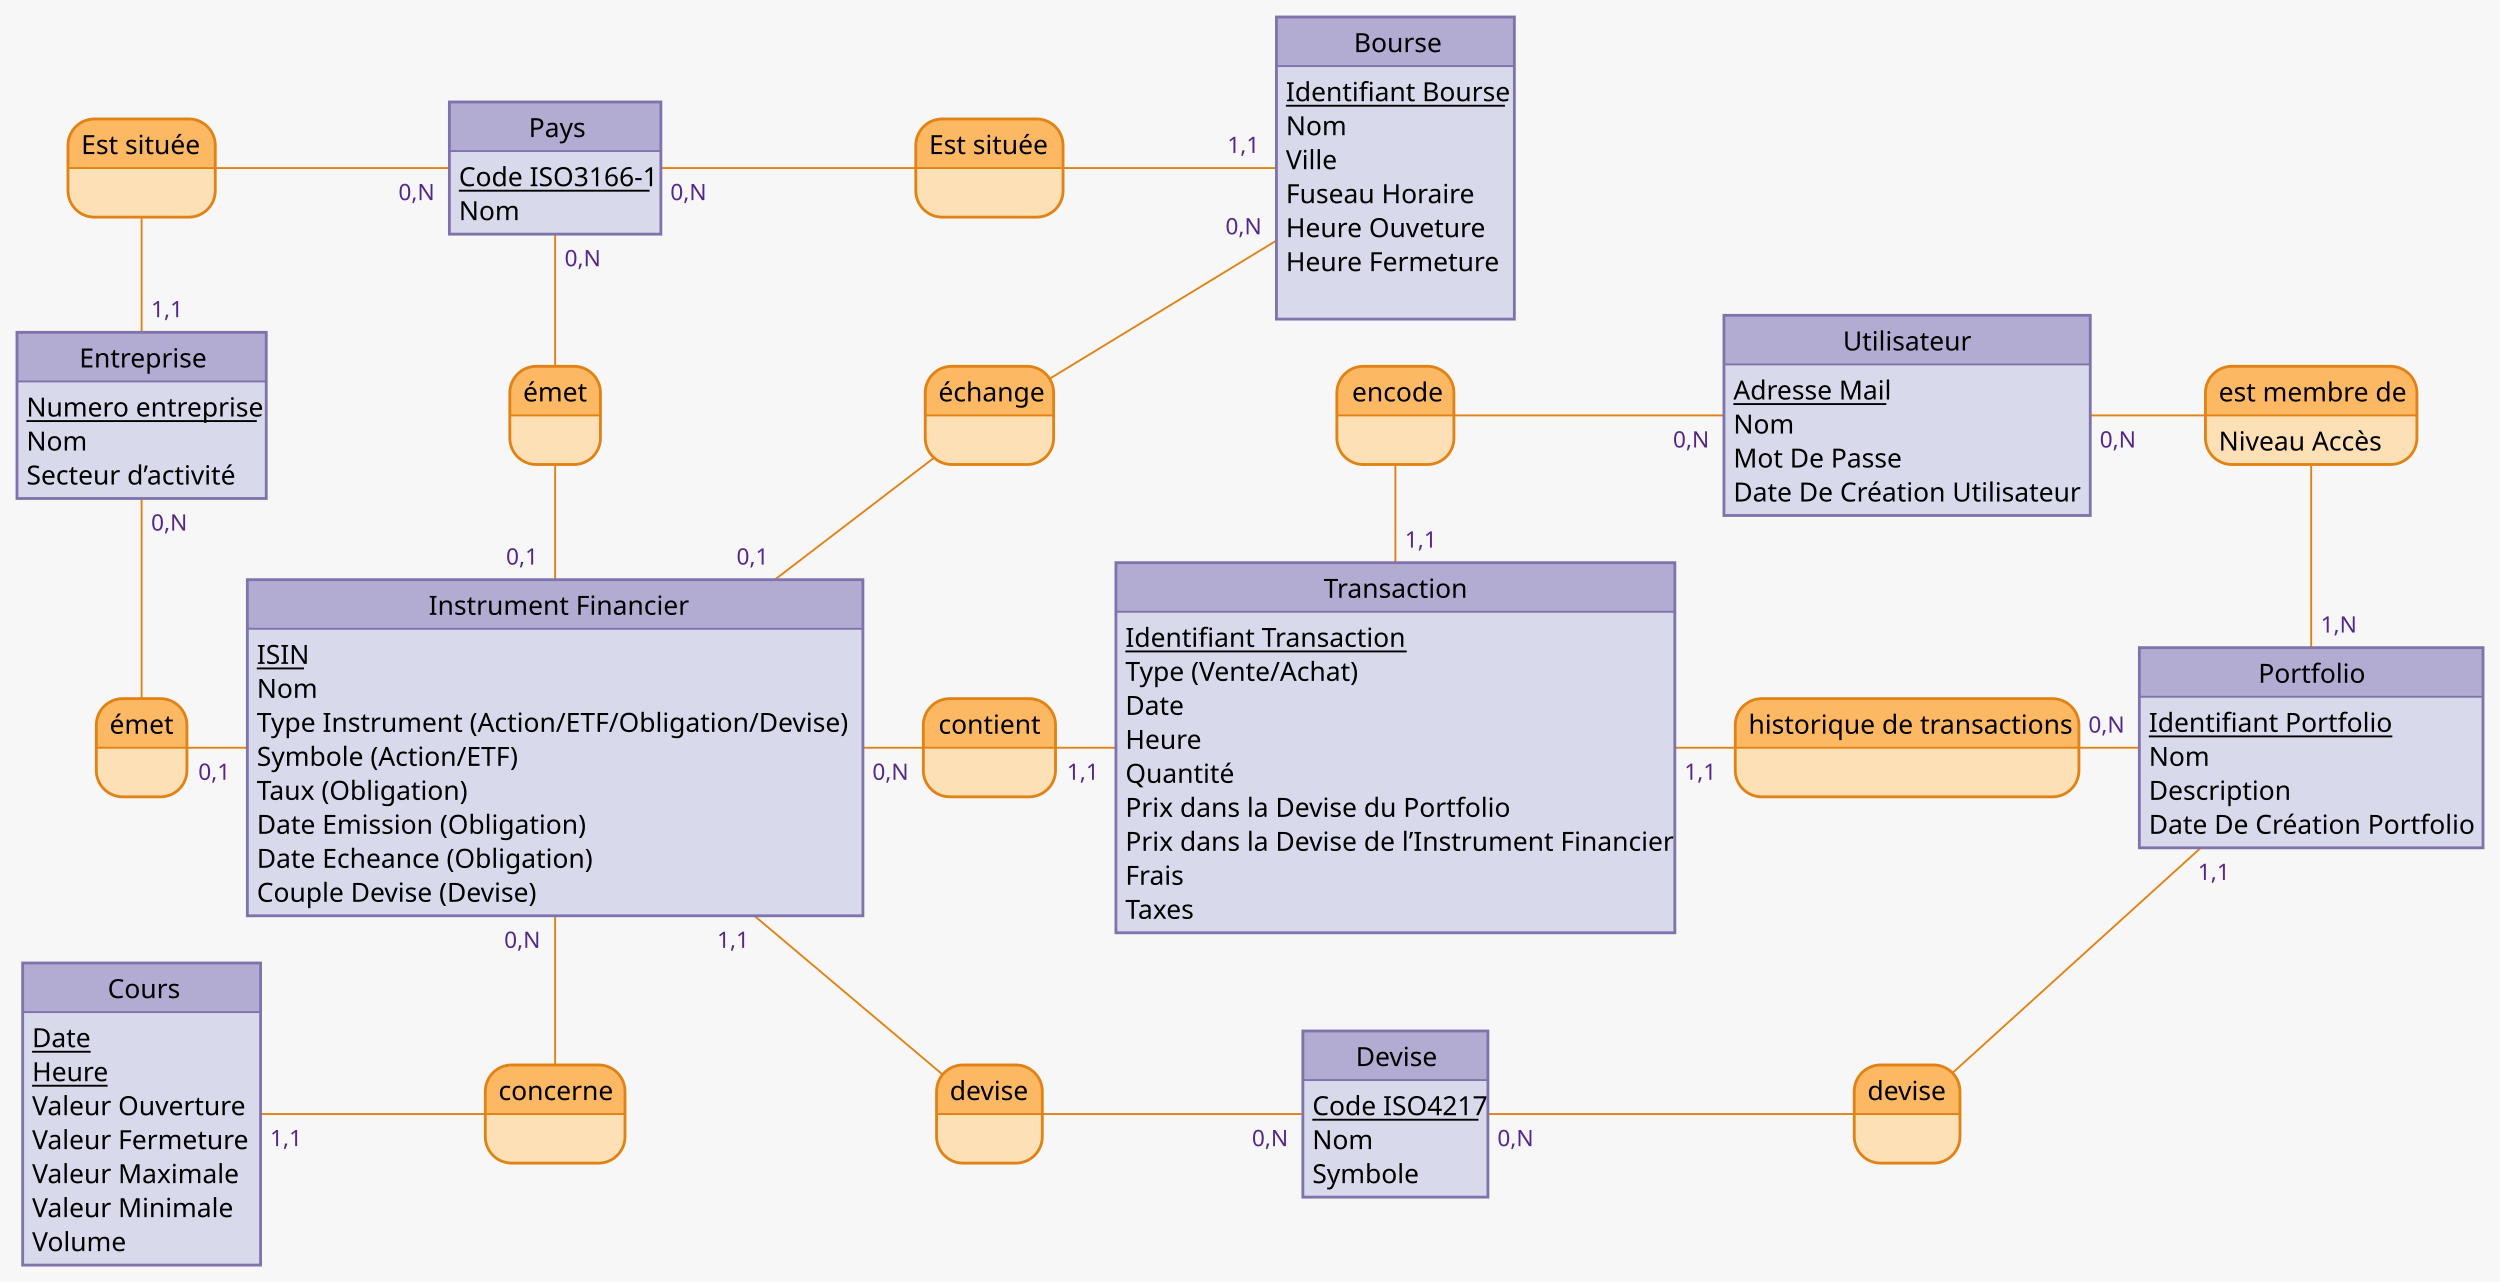
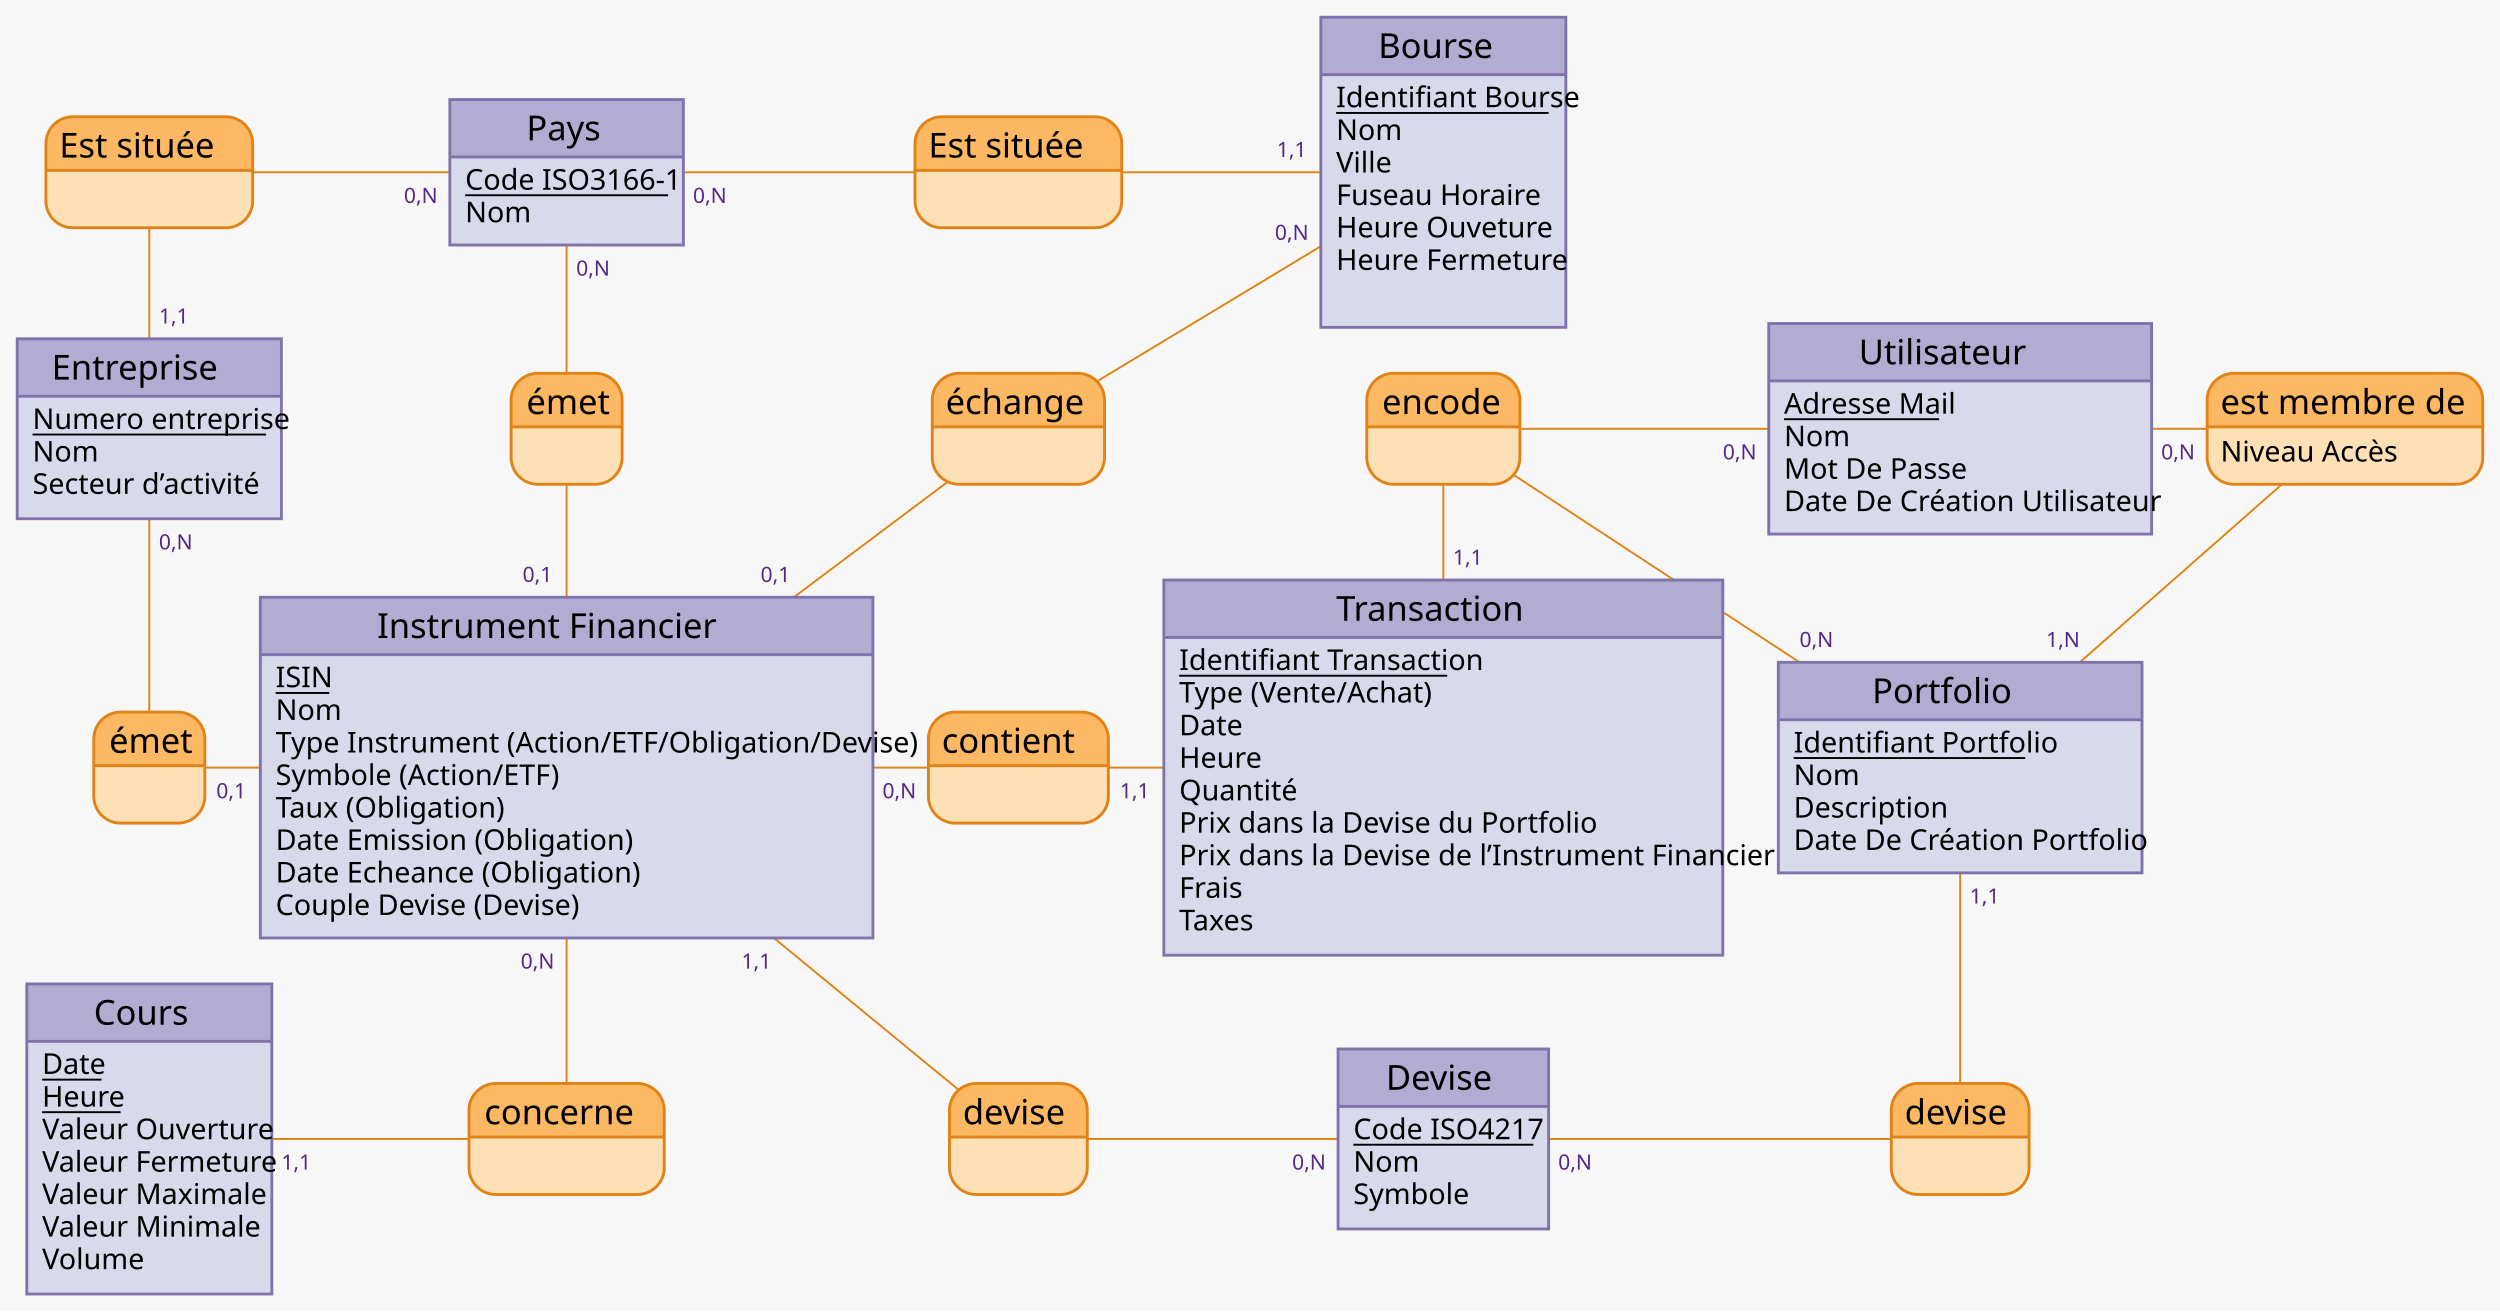
- <svg xmlns="http://www.w3.org/2000/svg" width="1324" height="679" viewBox="0 0 1324 679">
-   <rect x="0" y="0" width="1324" height="679" fill="#f7f7f7" stroke="none" stroke-width="0" />
-   <g>
-     <line x1="75" y1="220" x2="75" y2="89" stroke="#e08214" stroke-width="1" />
-     <line x1="294" y1="89" x2="75" y2="89" stroke="#e08214" stroke-width="1" />
-     <g>
-       <path d="M100 63 a14 14 90 0 1 14 14 V89 h-78 V77 a14 14 90 0 1 14 -14" fill="#fdb863" stroke="#fdb863" stroke-width="0" />
-       <path d="M114 89 v12 a14 14 90 0 1 -14 14 H50 a14 14 90 0 1 -14 -14 V89 H78" fill="#fee0b6" stroke="#fee0b6" stroke-width="0" />
-       <rect x="36" y="63" width="78" height="52" fill="none" rx="14" stroke="#e08214" stroke-width="1.5" />
-       <line x1="36" y1="89" x2="114" y2="89" stroke="#e08214" stroke-width="1" />
-       <text x="43" y="81.6" fill="#000000" font-family="Trebuchet MS" font-size="14">Est située</text>
-     </g>
-     <text x="80" y="168" fill="#542788" font-family="Verdana" font-size="12">1,1</text>
-     <text x="211" y="106" fill="#542788" font-family="Verdana" font-size="12">0,N</text>
-   </g>
-   <g>
-     <line x1="739" y1="89" x2="524" y2="89" stroke="#e08214" stroke-width="1" />
-     <line x1="294" y1="89" x2="524" y2="89" stroke="#e08214" stroke-width="1" />
-     <g>
-       <path d="M549 63 a14 14 90 0 1 14 14 V89 h-78 V77 a14 14 90 0 1 14 -14" fill="#fdb863" stroke="#fdb863" stroke-width="0" />
-       <path d="M563 89 v12 a14 14 90 0 1 -14 14 H499 a14 14 90 0 1 -14 -14 V89 H78" fill="#fee0b6" stroke="#fee0b6" stroke-width="0" />
-       <rect x="485" y="63" width="78" height="52" fill="none" rx="14" stroke="#e08214" stroke-width="1.5" />
-       <line x1="485" y1="89" x2="563" y2="89" stroke="#e08214" stroke-width="1" />
-       <text x="492" y="81.6" fill="#000000" font-family="Trebuchet MS" font-size="14">Est située</text>
-     </g>
-     <text x="650" y="81" fill="#542788" font-family="Verdana" font-size="12">1,1</text>
-     <text x="355" y="106" fill="#542788" font-family="Verdana" font-size="12">0,N</text>
-   </g>
-   <g>
-     <line x1="294" y1="89" x2="294" y2="220" stroke="#e08214" stroke-width="1" />
-     <line x1="294" y1="396" x2="294" y2="220" stroke="#e08214" stroke-width="1" />
-     <g>
-       <path d="M304 194 a14 14 90 0 1 14 14 V220 h-48 V208 a14 14 90 0 1 14 -14" fill="#fdb863" stroke="#fdb863" stroke-width="0" />
-       <path d="M318 220 v12 a14 14 90 0 1 -14 14 H284 a14 14 90 0 1 -14 -14 V220 H48" fill="#fee0b6" stroke="#fee0b6" stroke-width="0" />
-       <rect x="270" y="194" width="48" height="52" fill="none" rx="14" stroke="#e08214" stroke-width="1.5" />
-       <line x1="270" y1="220" x2="318" y2="220" stroke="#e08214" stroke-width="1" />
-       <text x="277" y="212.6" fill="#000000" font-family="Trebuchet MS" font-size="14">émet</text>
-     </g>
-     <text x="299" y="141" fill="#542788" font-family="Verdana" font-size="12">0,N</text>
-     <text x="268" y="299" fill="#542788" font-family="Verdana" font-size="12">0,1</text>
-   </g>
-   <g>
-     <line x1="294" y1="396" x2="524" y2="220" stroke="#e08214" stroke-width="1" />
-     <line x1="739" y1="89" x2="524" y2="220" stroke="#e08214" stroke-width="1" />
-     <g>
-       <path d="M544 194 a14 14 90 0 1 14 14 V220 h-68 V208 a14 14 90 0 1 14 -14" fill="#fdb863" stroke="#fdb863" stroke-width="0" />
-       <path d="M558 220 v12 a14 14 90 0 1 -14 14 H504 a14 14 90 0 1 -14 -14 V220 H68" fill="#fee0b6" stroke="#fee0b6" stroke-width="0" />
-       <rect x="490" y="194" width="68" height="52" fill="none" rx="14" stroke="#e08214" stroke-width="1.5" />
-       <line x1="490" y1="220" x2="558" y2="220" stroke="#e08214" stroke-width="1" />
-       <text x="497" y="212.6" fill="#000000" font-family="Trebuchet MS" font-size="14">échange</text>
-     </g>
-     <text x="390.06" y="299" fill="#542788" font-family="Verdana" font-size="12">0,1</text>
-     <text x="649" y="124.1" fill="#542788" font-family="Verdana" font-size="12">0,N</text>
-   </g>
-   <g>
-     <line x1="1010" y1="220" x2="739" y2="220" stroke="#e08214" stroke-width="1" />
-     <line x1="739" y1="396" x2="739" y2="220" stroke="#e08214" stroke-width="1" />
-     <g>
-       <path d="M756 194 a14 14 90 0 1 14 14 V220 h-62 V208 a14 14 90 0 1 14 -14" fill="#fdb863" stroke="#fdb863" stroke-width="0" />
-       <path d="M770 220 v12 a14 14 90 0 1 -14 14 H722 a14 14 90 0 1 -14 -14 V220 H62" fill="#fee0b6" stroke="#fee0b6" stroke-width="0" />
-       <rect x="708" y="194" width="62" height="52" fill="none" rx="14" stroke="#e08214" stroke-width="1.5" />
-       <line x1="708" y1="220" x2="770" y2="220" stroke="#e08214" stroke-width="1" />
-       <text x="716" y="212.6" fill="#000000" font-family="Trebuchet MS" font-size="14">encode</text>
-     </g>
-     <text x="886" y="237" fill="#542788" font-family="Verdana" font-size="12">0,N</text>
-     <text x="744" y="290" fill="#542788" font-family="Verdana" font-size="12">1,1</text>
-   </g>
-   <g>
-     <line x1="1010" y1="220" x2="1224" y2="220" stroke="#e08214" stroke-width="1" />
-     <line x1="1224" y1="396" x2="1224" y2="220" stroke="#e08214" stroke-width="1" />
-     <g>
-       <path d="M1266 194 a14 14 90 0 1 14 14 V220 h-112 V208 a14 14 90 0 1 14 -14" fill="#fdb863" stroke="#fdb863" stroke-width="0" />
-       <path d="M1280 220 v12 a14 14 90 0 1 -14 14 H1182 a14 14 90 0 1 -14 -14 V220 H112" fill="#fee0b6" stroke="#fee0b6" stroke-width="0" />
-       <rect x="1168" y="194" width="112" height="52" fill="none" rx="14" stroke="#e08214" stroke-width="1.5" />
-       <line x1="1168" y1="220" x2="1280" y2="220" stroke="#e08214" stroke-width="1" />
-       <text x="1175" y="212.6" fill="#000000" font-family="Trebuchet MS" font-size="14">est membre de</text>
-       <text x="1175" y="238.6" fill="#000000" font-family="Trebuchet MS" font-size="14">Niveau Accès</text>
-     </g>
-     <text x="1112" y="237" fill="#542788" font-family="Verdana" font-size="12">0,N</text>
-     <text x="1229" y="335" fill="#542788" font-family="Verdana" font-size="12">1,N</text>
-   </g>
-   <g>
-     <line x1="294" y1="396" x2="75" y2="396" stroke="#e08214" stroke-width="1" />
-     <line x1="75" y1="220" x2="75" y2="396" stroke="#e08214" stroke-width="1" />
-     <g>
-       <path d="M85 370 a14 14 90 0 1 14 14 V396 h-48 V384 a14 14 90 0 1 14 -14" fill="#fdb863" stroke="#fdb863" stroke-width="0" />
-       <path d="M99 396 v12 a14 14 90 0 1 -14 14 H65 a14 14 90 0 1 -14 -14 V396 H48" fill="#fee0b6" stroke="#fee0b6" stroke-width="0" />
-       <rect x="51" y="370" width="48" height="52" fill="none" rx="14" stroke="#e08214" stroke-width="1.5" />
-       <line x1="51" y1="396" x2="99" y2="396" stroke="#e08214" stroke-width="1" />
-       <text x="58" y="388.6" fill="#000000" font-family="Trebuchet MS" font-size="14">émet</text>
-     </g>
-     <text x="105" y="413" fill="#542788" font-family="Verdana" font-size="12">0,1</text>
-     <text x="80" y="281" fill="#542788" font-family="Verdana" font-size="12">0,N</text>
-   </g>
-   <g>
-     <line x1="739" y1="396" x2="524" y2="396" stroke="#e08214" stroke-width="1" />
-     <line x1="294" y1="396" x2="524" y2="396" stroke="#e08214" stroke-width="1" />
-     <g>
-       <path d="M545 370 a14 14 90 0 1 14 14 V396 h-70 V384 a14 14 90 0 1 14 -14" fill="#fdb863" stroke="#fdb863" stroke-width="0" />
-       <path d="M559 396 v12 a14 14 90 0 1 -14 14 H503 a14 14 90 0 1 -14 -14 V396 H70" fill="#fee0b6" stroke="#fee0b6" stroke-width="0" />
-       <rect x="489" y="370" width="70" height="52" fill="none" rx="14" stroke="#e08214" stroke-width="1.5" />
-       <line x1="489" y1="396" x2="559" y2="396" stroke="#e08214" stroke-width="1" />
-       <text x="497" y="388.6" fill="#000000" font-family="Trebuchet MS" font-size="14">contient</text>
-     </g>
-     <text x="565" y="413" fill="#542788" font-family="Verdana" font-size="12">1,1</text>
-     <text x="462" y="413" fill="#542788" font-family="Verdana" font-size="12">0,N</text>
-   </g>
-   <g>
-     <line x1="1224" y1="396" x2="1010" y2="396" stroke="#e08214" stroke-width="1" />
-     <line x1="739" y1="396" x2="1010" y2="396" stroke="#e08214" stroke-width="1" />
-     <g>
-       <path d="M1087 370 a14 14 90 0 1 14 14 V396 h-182 V384 a14 14 90 0 1 14 -14" fill="#fdb863" stroke="#fdb863" stroke-width="0" />
-       <path d="M1101 396 v12 a14 14 90 0 1 -14 14 H933 a14 14 90 0 1 -14 -14 V396 H182" fill="#fee0b6" stroke="#fee0b6" stroke-width="0" />
-       <rect x="919" y="370" width="182" height="52" fill="none" rx="14" stroke="#e08214" stroke-width="1.5" />
-       <line x1="919" y1="396" x2="1101" y2="396" stroke="#e08214" stroke-width="1" />
-       <text x="926" y="388.6" fill="#000000" font-family="Trebuchet MS" font-size="14">historique de transactions</text>
-     </g>
-     <text x="1106" y="388" fill="#542788" font-family="Verdana" font-size="12">0,N</text>
-     <text x="892" y="413" fill="#542788" font-family="Verdana" font-size="12">1,1</text>
-   </g>
-   <g>
-     <line x1="294" y1="396" x2="294" y2="590" stroke="#e08214" stroke-width="1" />
-     <line x1="75" y1="590" x2="294" y2="590" stroke="#e08214" stroke-width="1" />
-     <g>
-       <path d="M317 564 a14 14 90 0 1 14 14 V590 h-74 V578 a14 14 90 0 1 14 -14" fill="#fdb863" stroke="#fdb863" stroke-width="0" />
-       <path d="M331 590 v12 a14 14 90 0 1 -14 14 H271 a14 14 90 0 1 -14 -14 V590 H74" fill="#fee0b6" stroke="#fee0b6" stroke-width="0" />
-       <rect x="257" y="564" width="74" height="52" fill="none" rx="14" stroke="#e08214" stroke-width="1.5" />
-       <line x1="257" y1="590" x2="331" y2="590" stroke="#e08214" stroke-width="1" />
-       <text x="264" y="582.6" fill="#000000" font-family="Trebuchet MS" font-size="14">concerne</text>
-     </g>
-     <text x="267" y="502" fill="#542788" font-family="Verdana" font-size="12">0,N</text>
-     <text x="143" y="607" fill="#542788" font-family="Verdana" font-size="12">1,1</text>
-   </g>
-   <g>
-     <line x1="739" y1="590" x2="524" y2="590" stroke="#e08214" stroke-width="1" />
-     <line x1="294" y1="396" x2="524" y2="590" stroke="#e08214" stroke-width="1" />
-     <g>
-       <path d="M538 564 a14 14 90 0 1 14 14 V590 h-56 V578 a14 14 90 0 1 14 -14" fill="#fdb863" stroke="#fdb863" stroke-width="0" />
-       <path d="M552 590 v12 a14 14 90 0 1 -14 14 H510 a14 14 90 0 1 -14 -14 V590 H56" fill="#fee0b6" stroke="#fee0b6" stroke-width="0" />
-       <rect x="496" y="564" width="56" height="52" fill="none" rx="14" stroke="#e08214" stroke-width="1.5" />
-       <line x1="496" y1="590" x2="552" y2="590" stroke="#e08214" stroke-width="1" />
-       <text x="503" y="582.6" fill="#000000" font-family="Trebuchet MS" font-size="14">devise</text>
-     </g>
-     <text x="663" y="607" fill="#542788" font-family="Verdana" font-size="12">0,N</text>
-     <text x="379.74" y="502" fill="#542788" font-family="Verdana" font-size="12">1,1</text>
-   </g>
-   <g>
-     <line x1="739" y1="590" x2="1010" y2="590" stroke="#e08214" stroke-width="1" />
-     <line x1="1224" y1="396" x2="1010" y2="590" stroke="#e08214" stroke-width="1" />
-     <g>
-       <path d="M1024 564 a14 14 90 0 1 14 14 V590 h-56 V578 a14 14 90 0 1 14 -14" fill="#fdb863" stroke="#fdb863" stroke-width="0" />
-       <path d="M1038 590 v12 a14 14 90 0 1 -14 14 H996 a14 14 90 0 1 -14 -14 V590 H56" fill="#fee0b6" stroke="#fee0b6" stroke-width="0" />
-       <rect x="982" y="564" width="56" height="52" fill="none" rx="14" stroke="#e08214" stroke-width="1.5" />
-       <line x1="982" y1="590" x2="1038" y2="590" stroke="#e08214" stroke-width="1" />
-       <text x="989" y="582.6" fill="#000000" font-family="Trebuchet MS" font-size="14">devise</text>
-     </g>
-     <text x="793" y="607" fill="#542788" font-family="Verdana" font-size="12">0,N</text>
-     <text x="1163.95" y="466" fill="#542788" font-family="Verdana" font-size="12">1,1</text>
-   </g>
-   <g>
-     <g>
-       <rect x="238" y="54" width="112" height="26" fill="#b2abd2" stroke="none" stroke-width="0" opacity="1" />
-       <rect x="238" y="80" width="112" height="44" fill="#d8daeb" stroke="none" stroke-width="0" opacity="1" />
-       <rect x="238" y="54" width="112" height="70" fill="none" stroke="#8073ac" stroke-width="1.5" opacity="1" />
-       <line x1="238" y1="80" x2="350" y2="80" stroke="#8073ac" stroke-width="1" />
-     </g>
-     <text x="280" y="72.6" fill="#000000" font-family="Trebuchet MS" font-size="14">Pays</text>
-     <text x="243" y="98.6" fill="#000000" font-family="Trebuchet MS" font-size="14">Code ISO3166-1</text>
-     <line x1="243" y1="101" x2="344" y2="101" stroke="#000000" stroke-width="1" />
-     <text x="243" y="116.6" fill="#000000" font-family="Trebuchet MS" font-size="14">Nom</text>
-   </g>
-   <g>
-     <g>
-       <rect x="676" y="9" width="126" height="26" fill="#b2abd2" stroke="none" stroke-width="0" opacity="1" />
-       <rect x="676" y="35" width="126" height="134" fill="#d8daeb" stroke="none" stroke-width="0" opacity="1" />
-       <rect x="676" y="9" width="126" height="160" fill="none" stroke="#8073ac" stroke-width="1.5" opacity="1" />
-       <line x1="676" y1="35" x2="802" y2="35" stroke="#8073ac" stroke-width="1" />
-     </g>
-     <text x="717" y="27.6" fill="#000000" font-family="Trebuchet MS" font-size="14">Bourse</text>
-     <text x="681" y="53.6" fill="#000000" font-family="Trebuchet MS" font-size="14">Identifiant Bourse</text>
-     <line x1="681" y1="56" x2="797" y2="56" stroke="#000000" stroke-width="1" />
-     <text x="681" y="71.6" fill="#000000" font-family="Trebuchet MS" font-size="14">Nom</text>
-     <text x="681" y="89.6" fill="#000000" font-family="Trebuchet MS" font-size="14">Ville</text>
-     <text x="681" y="107.6" fill="#000000" font-family="Trebuchet MS" font-size="14">Fuseau Horaire</text>
-     <text x="681" y="125.6" fill="#000000" font-family="Trebuchet MS" font-size="14">Heure Ouveture</text>
-     <text x="681" y="143.6" fill="#000000" font-family="Trebuchet MS" font-size="14">Heure Fermeture</text>
-   </g>
-   <g>
-     <g>
-       <rect x="9" y="176" width="132" height="26" fill="#b2abd2" stroke="none" stroke-width="0" opacity="1" />
-       <rect x="9" y="202" width="132" height="62" fill="#d8daeb" stroke="none" stroke-width="0" opacity="1" />
-       <rect x="9" y="176" width="132" height="88" fill="none" stroke="#8073ac" stroke-width="1.5" opacity="1" />
-       <line x1="9" y1="202" x2="141" y2="202" stroke="#8073ac" stroke-width="1" />
-     </g>
-     <text x="42" y="194.6" fill="#000000" font-family="Trebuchet MS" font-size="14">Entreprise</text>
-     <text x="14" y="220.6" fill="#000000" font-family="Trebuchet MS" font-size="14">Numero entreprise</text>
-     <line x1="14" y1="223" x2="136" y2="223" stroke="#000000" stroke-width="1" />
-     <text x="14" y="238.6" fill="#000000" font-family="Trebuchet MS" font-size="14">Nom</text>
-     <text x="14" y="256.6" fill="#000000" font-family="Trebuchet MS" font-size="14">Secteur d’activité</text>
-   </g>
-   <g>
-     <g>
-       <rect x="913" y="167" width="194" height="26" fill="#b2abd2" stroke="none" stroke-width="0" opacity="1" />
-       <rect x="913" y="193" width="194" height="80" fill="#d8daeb" stroke="none" stroke-width="0" opacity="1" />
-       <rect x="913" y="167" width="194" height="106" fill="none" stroke="#8073ac" stroke-width="1.5" opacity="1" />
-       <line x1="913" y1="193" x2="1107" y2="193" stroke="#8073ac" stroke-width="1" />
-     </g>
-     <text x="976" y="185.6" fill="#000000" font-family="Trebuchet MS" font-size="14">Utilisateur</text>
-     <text x="918" y="211.6" fill="#000000" font-family="Trebuchet MS" font-size="14">Adresse Mail</text>
-     <line x1="918" y1="214" x2="999" y2="214" stroke="#000000" stroke-width="1" />
-     <text x="918" y="229.6" fill="#000000" font-family="Trebuchet MS" font-size="14">Nom</text>
-     <text x="918" y="247.6" fill="#000000" font-family="Trebuchet MS" font-size="14">Mot De Passe</text>
-     <text x="918" y="265.6" fill="#000000" font-family="Trebuchet MS" font-size="14">Date De Création Utilisateur</text>
-   </g>
-   <g>
-     <g>
-       <rect x="131" y="307" width="326" height="26" fill="#b2abd2" stroke="none" stroke-width="0" opacity="1" />
-       <rect x="131" y="333" width="326" height="152" fill="#d8daeb" stroke="none" stroke-width="0" opacity="1" />
-       <rect x="131" y="307" width="326" height="178" fill="none" stroke="#8073ac" stroke-width="1.5" opacity="1" />
-       <line x1="131" y1="333" x2="457" y2="333" stroke="#8073ac" stroke-width="1" />
-     </g>
-     <text x="227" y="325.6" fill="#000000" font-family="Trebuchet MS" font-size="14">Instrument Financier</text>
-     <text x="136" y="351.6" fill="#000000" font-family="Trebuchet MS" font-size="14">ISIN</text>
-     <line x1="136" y1="354" x2="161" y2="354" stroke="#000000" stroke-width="1" />
-     <text x="136" y="369.6" fill="#000000" font-family="Trebuchet MS" font-size="14">Nom</text>
-     <text x="136" y="387.6" fill="#000000" font-family="Trebuchet MS" font-size="14">Type Instrument (Action/ETF/Obligation/Devise)</text>
-     <text x="136" y="405.6" fill="#000000" font-family="Trebuchet MS" font-size="14">Symbole (Action/ETF)</text>
-     <text x="136" y="423.6" fill="#000000" font-family="Trebuchet MS" font-size="14">Taux (Obligation)</text>
-     <text x="136" y="441.6" fill="#000000" font-family="Trebuchet MS" font-size="14">Date Emission (Obligation)</text>
-     <text x="136" y="459.6" fill="#000000" font-family="Trebuchet MS" font-size="14">Date Echeance (Obligation)</text>
-     <text x="136" y="477.6" fill="#000000" font-family="Trebuchet MS" font-size="14">Couple Devise (Devise)</text>
-   </g>
-   <g>
-     <g>
-       <rect x="591" y="298" width="296" height="26" fill="#b2abd2" stroke="none" stroke-width="0" opacity="1" />
-       <rect x="591" y="324" width="296" height="170" fill="#d8daeb" stroke="none" stroke-width="0" opacity="1" />
-       <rect x="591" y="298" width="296" height="196" fill="none" stroke="#8073ac" stroke-width="1.5" opacity="1" />
-       <line x1="591" y1="324" x2="887" y2="324" stroke="#8073ac" stroke-width="1" />
-     </g>
-     <text x="701" y="316.6" fill="#000000" font-family="Trebuchet MS" font-size="14">Transaction</text>
-     <text x="596" y="342.6" fill="#000000" font-family="Trebuchet MS" font-size="14">Identifiant Transaction</text>
-     <line x1="596" y1="345" x2="745" y2="345" stroke="#000000" stroke-width="1" />
-     <text x="596" y="360.6" fill="#000000" font-family="Trebuchet MS" font-size="14">Type (Vente/Achat)</text>
-     <text x="596" y="378.6" fill="#000000" font-family="Trebuchet MS" font-size="14">Date</text>
-     <text x="596" y="396.6" fill="#000000" font-family="Trebuchet MS" font-size="14">Heure</text>
-     <text x="596" y="414.6" fill="#000000" font-family="Trebuchet MS" font-size="14">Quantité</text>
-     <text x="596" y="432.6" fill="#000000" font-family="Trebuchet MS" font-size="14">Prix dans la Devise du Portfolio</text>
-     <text x="596" y="450.6" fill="#000000" font-family="Trebuchet MS" font-size="14">Prix dans la Devise de l’Instrument Financier</text>
-     <text x="596" y="468.6" fill="#000000" font-family="Trebuchet MS" font-size="14">Frais</text>
-     <text x="596" y="486.6" fill="#000000" font-family="Trebuchet MS" font-size="14">Taxes</text>
-   </g>
-   <g>
-     <g>
-       <rect x="1133" y="343" width="182" height="26" fill="#b2abd2" stroke="none" stroke-width="0" opacity="1" />
-       <rect x="1133" y="369" width="182" height="80" fill="#d8daeb" stroke="none" stroke-width="0" opacity="1" />
-       <rect x="1133" y="343" width="182" height="106" fill="none" stroke="#8073ac" stroke-width="1.5" opacity="1" />
-       <line x1="1133" y1="369" x2="1315" y2="369" stroke="#8073ac" stroke-width="1" />
-     </g>
-     <text x="1196" y="361.6" fill="#000000" font-family="Trebuchet MS" font-size="14">Portfolio</text>
-     <text x="1138" y="387.6" fill="#000000" font-family="Trebuchet MS" font-size="14">Identifiant Portfolio</text>
-     <line x1="1138" y1="390" x2="1267" y2="390" stroke="#000000" stroke-width="1" />
-     <text x="1138" y="405.6" fill="#000000" font-family="Trebuchet MS" font-size="14">Nom</text>
-     <text x="1138" y="423.6" fill="#000000" font-family="Trebuchet MS" font-size="14">Description</text>
-     <text x="1138" y="441.6" fill="#000000" font-family="Trebuchet MS" font-size="14">Date De Création Portfolio</text>
-   </g>
-   <g>
-     <g>
-       <rect x="12" y="510" width="126" height="26" fill="#b2abd2" stroke="none" stroke-width="0" opacity="1" />
-       <rect x="12" y="536" width="126" height="134" fill="#d8daeb" stroke="none" stroke-width="0" opacity="1" />
-       <rect x="12" y="510" width="126" height="160" fill="none" stroke="#8073ac" stroke-width="1.5" opacity="1" />
-       <line x1="12" y1="536" x2="138" y2="536" stroke="#8073ac" stroke-width="1" />
-     </g>
-     <text x="57" y="528.6" fill="#000000" font-family="Trebuchet MS" font-size="14">Cours</text>
-     <text x="17" y="554.6" fill="#000000" font-family="Trebuchet MS" font-size="14">Date</text>
-     <line x1="17" y1="557" x2="48" y2="557" stroke="#000000" stroke-width="1" />
-     <text x="17" y="572.6" fill="#000000" font-family="Trebuchet MS" font-size="14">Heure</text>
-     <line x1="17" y1="575" x2="57" y2="575" stroke="#000000" stroke-width="1" />
-     <text x="17" y="590.6" fill="#000000" font-family="Trebuchet MS" font-size="14">Valeur Ouverture</text>
-     <text x="17" y="608.6" fill="#000000" font-family="Trebuchet MS" font-size="14">Valeur Fermeture</text>
-     <text x="17" y="626.6" fill="#000000" font-family="Trebuchet MS" font-size="14">Valeur Maximale</text>
-     <text x="17" y="644.6" fill="#000000" font-family="Trebuchet MS" font-size="14">Valeur Minimale</text>
-     <text x="17" y="662.6" fill="#000000" font-family="Trebuchet MS" font-size="14">Volume</text>
-   </g>
-   <g>
-     <g>
-       <rect x="690" y="546" width="98" height="26" fill="#b2abd2" stroke="none" stroke-width="0" opacity="1" />
-       <rect x="690" y="572" width="98" height="62" fill="#d8daeb" stroke="none" stroke-width="0" opacity="1" />
-       <rect x="690" y="546" width="98" height="88" fill="none" stroke="#8073ac" stroke-width="1.5" opacity="1" />
-       <line x1="690" y1="572" x2="788" y2="572" stroke="#8073ac" stroke-width="1" />
-     </g>
-     <text x="718" y="564.6" fill="#000000" font-family="Trebuchet MS" font-size="14">Devise</text>
-     <text x="695" y="590.6" fill="#000000" font-family="Trebuchet MS" font-size="14">Code ISO4217</text>
-     <line x1="695" y1="593" x2="783" y2="593" stroke="#000000" stroke-width="1" />
-     <text x="695" y="608.6" fill="#000000" font-family="Trebuchet MS" font-size="14">Nom</text>
-     <text x="695" y="626.6" fill="#000000" font-family="Trebuchet MS" font-size="14">Symbole</text>
+ <svg xmlns="http://www.w3.org/2000/svg" width="1306" height="685" viewBox="0 0 1306 685">
+   <rect x="0" y="0" width="1306" height="685" fill="#f7f7f7" stroke="none" stroke-width="0" />
+   <g>
+     <line x1="78" y1="224" x2="78" y2="90" stroke="#e08214" stroke-width="1" />
+     <line x1="296" y1="90" x2="78" y2="90" stroke="#e08214" stroke-width="1" />
+     <g>
+       <path d="M118 61 a14 14 90 0 1 14 14 V89 h-108 V75 a14 14 90 0 1 14 -14" fill="#fdb863" stroke="#fdb863" stroke-width="0" />
+       <path d="M132 89 v16 a14 14 90 0 1 -14 14 H38 a14 14 90 0 1 -14 -14 V89 H108" fill="#fee0b6" stroke="#fee0b6" stroke-width="0" />
+       <rect x="24" y="61" width="108" height="58" fill="none" rx="14" stroke="#e08214" stroke-width="1.5" />
+       <line x1="24" y1="89" x2="132" y2="89" stroke="#e08214" stroke-width="1.5" />
+       <text x="31" y="82.3" fill="#000000" font-family="Copperplate" font-size="18">Est située</text>
+     </g>
+     <text x="83" y="169" fill="#542788" font-family="Futura" font-size="11">1,1</text>
+     <text x="211" y="106" fill="#542788" font-family="Futura" font-size="11">0,N</text>
+   </g>
+   <g>
+     <line x1="754" y1="90" x2="532" y2="90" stroke="#e08214" stroke-width="1" />
+     <line x1="296" y1="90" x2="532" y2="90" stroke="#e08214" stroke-width="1" />
+     <g>
+       <path d="M572 61 a14 14 90 0 1 14 14 V89 h-108 V75 a14 14 90 0 1 14 -14" fill="#fdb863" stroke="#fdb863" stroke-width="0" />
+       <path d="M586 89 v16 a14 14 90 0 1 -14 14 H492 a14 14 90 0 1 -14 -14 V89 H108" fill="#fee0b6" stroke="#fee0b6" stroke-width="0" />
+       <rect x="478" y="61" width="108" height="58" fill="none" rx="14" stroke="#e08214" stroke-width="1.5" />
+       <line x1="478" y1="89" x2="586" y2="89" stroke="#e08214" stroke-width="1.5" />
+       <text x="485" y="82.3" fill="#000000" font-family="Copperplate" font-size="18">Est située</text>
+     </g>
+     <text x="667" y="82" fill="#542788" font-family="Futura" font-size="11">1,1</text>
+     <text x="362" y="106" fill="#542788" font-family="Futura" font-size="11">0,N</text>
+   </g>
+   <g>
+     <line x1="296" y1="90" x2="296" y2="224" stroke="#e08214" stroke-width="1" />
+     <line x1="296" y1="401" x2="296" y2="224" stroke="#e08214" stroke-width="1" />
+     <g>
+       <path d="M311 195 a14 14 90 0 1 14 14 V223 h-58 V209 a14 14 90 0 1 14 -14" fill="#fdb863" stroke="#fdb863" stroke-width="0" />
+       <path d="M325 223 v16 a14 14 90 0 1 -14 14 H281 a14 14 90 0 1 -14 -14 V223 H58" fill="#fee0b6" stroke="#fee0b6" stroke-width="0" />
+       <rect x="267" y="195" width="58" height="58" fill="none" rx="14" stroke="#e08214" stroke-width="1.5" />
+       <line x1="267" y1="223" x2="325" y2="223" stroke="#e08214" stroke-width="1.5" />
+       <text x="275" y="216.3" fill="#000000" font-family="Copperplate" font-size="18">émet</text>
+     </g>
+     <text x="301" y="144" fill="#542788" font-family="Futura" font-size="11">0,N</text>
+     <text x="273" y="304" fill="#542788" font-family="Futura" font-size="11">0,1</text>
+   </g>
+   <g>
+     <line x1="296" y1="401" x2="532" y2="224" stroke="#e08214" stroke-width="1" />
+     <line x1="754" y1="90" x2="532" y2="224" stroke="#e08214" stroke-width="1" />
+     <g>
+       <path d="M563 195 a14 14 90 0 1 14 14 V223 h-90 V209 a14 14 90 0 1 14 -14" fill="#fdb863" stroke="#fdb863" stroke-width="0" />
+       <path d="M577 223 v16 a14 14 90 0 1 -14 14 H501 a14 14 90 0 1 -14 -14 V223 H90" fill="#fee0b6" stroke="#fee0b6" stroke-width="0" />
+       <rect x="487" y="195" width="90" height="58" fill="none" rx="14" stroke="#e08214" stroke-width="1.5" />
+       <line x1="487" y1="223" x2="577" y2="223" stroke="#e08214" stroke-width="1.5" />
+       <text x="494" y="216.3" fill="#000000" font-family="Copperplate" font-size="18">échange</text>
+     </g>
+     <text x="397.32" y="304" fill="#542788" font-family="Futura" font-size="11">0,1</text>
+     <text x="666" y="125.3" fill="#542788" font-family="Futura" font-size="11">0,N</text>
+   </g>
+   <g>
+     <line x1="1024" y1="224" x2="754" y2="224" stroke="#e08214" stroke-width="1" />
+     <line x1="754" y1="401" x2="754" y2="224" stroke="#e08214" stroke-width="1" />
+     <line x1="1024" y1="401" x2="754" y2="224" stroke="#e08214" stroke-width="1" />
+     <g>
+       <path d="M780 195 a14 14 90 0 1 14 14 V223 h-80 V209 a14 14 90 0 1 14 -14" fill="#fdb863" stroke="#fdb863" stroke-width="0" />
+       <path d="M794 223 v16 a14 14 90 0 1 -14 14 H728 a14 14 90 0 1 -14 -14 V223 H80" fill="#fee0b6" stroke="#fee0b6" stroke-width="0" />
+       <rect x="714" y="195" width="80" height="58" fill="none" rx="14" stroke="#e08214" stroke-width="1.5" />
+       <line x1="714" y1="223" x2="794" y2="223" stroke="#e08214" stroke-width="1.5" />
+       <text x="722" y="216.3" fill="#000000" font-family="Copperplate" font-size="18">encode</text>
+     </g>
+     <text x="900" y="240" fill="#542788" font-family="Futura" font-size="11">0,N</text>
+     <text x="759" y="295" fill="#542788" font-family="Futura" font-size="11">1,1</text>
+     <text x="940.07" y="338" fill="#542788" font-family="Futura" font-size="11">0,N</text>
+   </g>
+   <g>
+     <line x1="1024" y1="224" x2="1225" y2="224" stroke="#e08214" stroke-width="1" />
+     <line x1="1024" y1="401" x2="1225" y2="224" stroke="#e08214" stroke-width="1" />
+     <g>
+       <path d="M1283 195 a14 14 90 0 1 14 14 V223 h-144 V209 a14 14 90 0 1 14 -14" fill="#fdb863" stroke="#fdb863" stroke-width="0" />
+       <path d="M1297 223 v16 a14 14 90 0 1 -14 14 H1167 a14 14 90 0 1 -14 -14 V223 H144" fill="#fee0b6" stroke="#fee0b6" stroke-width="0" />
+       <rect x="1153" y="195" width="144" height="58" fill="none" rx="14" stroke="#e08214" stroke-width="1.5" />
+       <line x1="1153" y1="223" x2="1297" y2="223" stroke="#e08214" stroke-width="1.5" />
+       <text x="1160" y="216.3" fill="#000000" font-family="Copperplate" font-size="18">est membre de</text>
+       <text x="1160" y="241.1" fill="#000000" font-family="Gill Sans" font-size="15">Niveau Accès</text>
+     </g>
+     <text x="1129" y="240" fill="#542788" font-family="Futura" font-size="11">0,N</text>
+     <text x="1068.89" y="338" fill="#542788" font-family="Futura" font-size="11">1,N</text>
+   </g>
+   <g>
+     <line x1="296" y1="401" x2="78" y2="401" stroke="#e08214" stroke-width="1" />
+     <line x1="78" y1="224" x2="78" y2="401" stroke="#e08214" stroke-width="1" />
+     <g>
+       <path d="M93 372 a14 14 90 0 1 14 14 V400 h-58 V386 a14 14 90 0 1 14 -14" fill="#fdb863" stroke="#fdb863" stroke-width="0" />
+       <path d="M107 400 v16 a14 14 90 0 1 -14 14 H63 a14 14 90 0 1 -14 -14 V400 H58" fill="#fee0b6" stroke="#fee0b6" stroke-width="0" />
+       <rect x="49" y="372" width="58" height="58" fill="none" rx="14" stroke="#e08214" stroke-width="1.5" />
+       <line x1="49" y1="400" x2="107" y2="400" stroke="#e08214" stroke-width="1.5" />
+       <text x="57" y="393.3" fill="#000000" font-family="Copperplate" font-size="18">émet</text>
+     </g>
+     <text x="113" y="417" fill="#542788" font-family="Futura" font-size="11">0,1</text>
+     <text x="83" y="287" fill="#542788" font-family="Futura" font-size="11">0,N</text>
+   </g>
+   <g>
+     <line x1="754" y1="401" x2="532" y2="401" stroke="#e08214" stroke-width="1" />
+     <line x1="296" y1="401" x2="532" y2="401" stroke="#e08214" stroke-width="1" />
+     <g>
+       <path d="M565 372 a14 14 90 0 1 14 14 V400 h-94 V386 a14 14 90 0 1 14 -14" fill="#fdb863" stroke="#fdb863" stroke-width="0" />
+       <path d="M579 400 v16 a14 14 90 0 1 -14 14 H499 a14 14 90 0 1 -14 -14 V400 H94" fill="#fee0b6" stroke="#fee0b6" stroke-width="0" />
+       <rect x="485" y="372" width="94" height="58" fill="none" rx="14" stroke="#e08214" stroke-width="1.5" />
+       <line x1="485" y1="400" x2="579" y2="400" stroke="#e08214" stroke-width="1.5" />
+       <text x="492" y="393.3" fill="#000000" font-family="Copperplate" font-size="18">contient</text>
+     </g>
+     <text x="585" y="417" fill="#542788" font-family="Futura" font-size="11">1,1</text>
+     <text x="461" y="417" fill="#542788" font-family="Futura" font-size="11">0,N</text>
+   </g>
+   <g>
+     <line x1="296" y1="401" x2="296" y2="595" stroke="#e08214" stroke-width="1" />
+     <line x1="78" y1="595" x2="296" y2="595" stroke="#e08214" stroke-width="1" />
+     <g>
+       <path d="M333 566 a14 14 90 0 1 14 14 V594 h-102 V580 a14 14 90 0 1 14 -14" fill="#fdb863" stroke="#fdb863" stroke-width="0" />
+       <path d="M347 594 v16 a14 14 90 0 1 -14 14 H259 a14 14 90 0 1 -14 -14 V594 H102" fill="#fee0b6" stroke="#fee0b6" stroke-width="0" />
+       <rect x="245" y="566" width="102" height="58" fill="none" rx="14" stroke="#e08214" stroke-width="1.5" />
+       <line x1="245" y1="594" x2="347" y2="594" stroke="#e08214" stroke-width="1.5" />
+       <text x="253" y="587.3" fill="#000000" font-family="Copperplate" font-size="18">concerne</text>
+     </g>
+     <text x="272" y="506" fill="#542788" font-family="Futura" font-size="11">0,N</text>
+     <text x="147" y="611" fill="#542788" font-family="Futura" font-size="11">1,1</text>
+   </g>
+   <g>
+     <line x1="754" y1="595" x2="532" y2="595" stroke="#e08214" stroke-width="1" />
+     <line x1="296" y1="401" x2="532" y2="595" stroke="#e08214" stroke-width="1" />
+     <g>
+       <path d="M554 566 a14 14 90 0 1 14 14 V594 h-72 V580 a14 14 90 0 1 14 -14" fill="#fdb863" stroke="#fdb863" stroke-width="0" />
+       <path d="M568 594 v16 a14 14 90 0 1 -14 14 H510 a14 14 90 0 1 -14 -14 V594 H72" fill="#fee0b6" stroke="#fee0b6" stroke-width="0" />
+       <rect x="496" y="566" width="72" height="58" fill="none" rx="14" stroke="#e08214" stroke-width="1.5" />
+       <line x1="496" y1="594" x2="568" y2="594" stroke="#e08214" stroke-width="1.5" />
+       <text x="503" y="587.3" fill="#000000" font-family="Copperplate" font-size="18">devise</text>
+     </g>
+     <text x="675" y="611" fill="#542788" font-family="Futura" font-size="11">0,N</text>
+     <text x="387.37" y="506" fill="#542788" font-family="Futura" font-size="11">1,1</text>
+   </g>
+   <g>
+     <line x1="754" y1="595" x2="1024" y2="595" stroke="#e08214" stroke-width="1" />
+     <line x1="1024" y1="401" x2="1024" y2="595" stroke="#e08214" stroke-width="1" />
+     <g>
+       <path d="M1046 566 a14 14 90 0 1 14 14 V594 h-72 V580 a14 14 90 0 1 14 -14" fill="#fdb863" stroke="#fdb863" stroke-width="0" />
+       <path d="M1060 594 v16 a14 14 90 0 1 -14 14 H1002 a14 14 90 0 1 -14 -14 V594 H72" fill="#fee0b6" stroke="#fee0b6" stroke-width="0" />
+       <rect x="988" y="566" width="72" height="58" fill="none" rx="14" stroke="#e08214" stroke-width="1.5" />
+       <line x1="988" y1="594" x2="1060" y2="594" stroke="#e08214" stroke-width="1.5" />
+       <text x="995" y="587.3" fill="#000000" font-family="Copperplate" font-size="18">devise</text>
+     </g>
+     <text x="814" y="611" fill="#542788" font-family="Futura" font-size="11">0,N</text>
+     <text x="1029" y="472" fill="#542788" font-family="Futura" font-size="11">1,1</text>
+   </g>
+   <g>
+     <g>
+       <rect x="235" y="52" width="122" height="30" fill="#b2abd2" stroke="none" stroke-width="0" opacity="1" />
+       <rect x="235" y="82" width="122" height="46" fill="#d8daeb" stroke="none" stroke-width="0" opacity="1" />
+       <rect x="235" y="52" width="122" height="76" fill="none" stroke="#8073ac" stroke-width="1.5" opacity="1" />
+       <line x1="235" y1="82" x2="357" y2="82" stroke="#8073ac" stroke-width="1.5" />
+     </g>
+     <text x="275" y="73.3" fill="#000000" font-family="Copperplate" font-size="18">Pays</text>
+     <text x="243" y="99.1" fill="#000000" font-family="Gill Sans" font-size="15">Code ISO3166-1</text>
+     <line x1="243" y1="102" x2="349" y2="102" stroke="#000000" stroke-width="1" />
+     <text x="243" y="116.1" fill="#000000" font-family="Gill Sans" font-size="15">Nom</text>
+   </g>
+   <g>
+     <g>
+       <rect x="690" y="9" width="128" height="30" fill="#b2abd2" stroke="none" stroke-width="0" opacity="1" />
+       <rect x="690" y="39" width="128" height="132" fill="#d8daeb" stroke="none" stroke-width="0" opacity="1" />
+       <rect x="690" y="9" width="128" height="162" fill="none" stroke="#8073ac" stroke-width="1.5" opacity="1" />
+       <line x1="690" y1="39" x2="818" y2="39" stroke="#8073ac" stroke-width="1.5" />
+     </g>
+     <text x="720" y="30.3" fill="#000000" font-family="Copperplate" font-size="18">Bourse</text>
+     <text x="698" y="56" fill="#000000" font-family="Gill Sans" font-size="15">Identifiant Bourse</text>
+     <line x1="698" y1="59" x2="809" y2="59" stroke="#000000" stroke-width="1" />
+     <text x="698" y="73.1" fill="#000000" font-family="Gill Sans" font-size="15">Nom</text>
+     <text x="698" y="90.1" fill="#000000" font-family="Gill Sans" font-size="15">Ville</text>
+     <text x="698" y="107.1" fill="#000000" font-family="Gill Sans" font-size="15">Fuseau Horaire</text>
+     <text x="698" y="124" fill="#000000" font-family="Gill Sans" font-size="15">Heure Ouveture</text>
+     <text x="698" y="141" fill="#000000" font-family="Gill Sans" font-size="15">Heure Fermeture</text>
+   </g>
+   <g>
+     <g>
+       <rect x="9" y="177" width="138" height="30" fill="#b2abd2" stroke="none" stroke-width="0" opacity="1" />
+       <rect x="9" y="207" width="138" height="64" fill="#d8daeb" stroke="none" stroke-width="0" opacity="1" />
+       <rect x="9" y="177" width="138" height="94" fill="none" stroke="#8073ac" stroke-width="1.5" opacity="1" />
+       <line x1="9" y1="207" x2="147" y2="207" stroke="#8073ac" stroke-width="1.5" />
+     </g>
+     <text x="27" y="198.3" fill="#000000" font-family="Copperplate" font-size="18">Entreprise</text>
+     <text x="17" y="224.1" fill="#000000" font-family="Gill Sans" font-size="15">Numero entreprise</text>
+     <line x1="17" y1="227" x2="139" y2="227" stroke="#000000" stroke-width="1" />
+     <text x="17" y="241.1" fill="#000000" font-family="Gill Sans" font-size="15">Nom</text>
+     <text x="17" y="258" fill="#000000" font-family="Gill Sans" font-size="15">Secteur d’activité</text>
+   </g>
+   <g>
+     <g>
+       <rect x="924" y="169" width="200" height="30" fill="#b2abd2" stroke="none" stroke-width="0" opacity="1" />
+       <rect x="924" y="199" width="200" height="80" fill="#d8daeb" stroke="none" stroke-width="0" opacity="1" />
+       <rect x="924" y="169" width="200" height="110" fill="none" stroke="#8073ac" stroke-width="1.5" opacity="1" />
+       <line x1="924" y1="199" x2="1124" y2="199" stroke="#8073ac" stroke-width="1.5" />
+     </g>
+     <text x="971" y="190.3" fill="#000000" font-family="Copperplate" font-size="18">Utilisateur</text>
+     <text x="932" y="216.1" fill="#000000" font-family="Gill Sans" font-size="15">Adresse Mail</text>
+     <line x1="932" y1="219" x2="1013" y2="219" stroke="#000000" stroke-width="1" />
+     <text x="932" y="233.1" fill="#000000" font-family="Gill Sans" font-size="15">Nom</text>
+     <text x="932" y="250.1" fill="#000000" font-family="Gill Sans" font-size="15">Mot De Passe</text>
+     <text x="932" y="267" fill="#000000" font-family="Gill Sans" font-size="15">Date De Création Utilisateur</text>
+   </g>
+   <g>
+     <g>
+       <rect x="136" y="312" width="320" height="30" fill="#b2abd2" stroke="none" stroke-width="0" opacity="1" />
+       <rect x="136" y="342" width="320" height="148" fill="#d8daeb" stroke="none" stroke-width="0" opacity="1" />
+       <rect x="136" y="312" width="320" height="178" fill="none" stroke="#8073ac" stroke-width="1.5" opacity="1" />
+       <line x1="136" y1="342" x2="456" y2="342" stroke="#8073ac" stroke-width="1.5" />
+     </g>
+     <text x="197" y="333.3" fill="#000000" font-family="Copperplate" font-size="18">Instrument Financier</text>
+     <text x="144" y="359" fill="#000000" font-family="Gill Sans" font-size="15">ISIN</text>
+     <line x1="144" y1="362" x2="172" y2="362" stroke="#000000" stroke-width="1" />
+     <text x="144" y="376.1" fill="#000000" font-family="Gill Sans" font-size="15">Nom</text>
+     <text x="144" y="393.1" fill="#000000" font-family="Gill Sans" font-size="15">Type Instrument (Action/ETF/Obligation/Devise)</text>
+     <text x="144" y="410.1" fill="#000000" font-family="Gill Sans" font-size="15">Symbole (Action/ETF)</text>
+     <text x="144" y="427.1" fill="#000000" font-family="Gill Sans" font-size="15">Taux (Obligation)</text>
+     <text x="144" y="444" fill="#000000" font-family="Gill Sans" font-size="15">Date Emission (Obligation)</text>
+     <text x="144" y="461" fill="#000000" font-family="Gill Sans" font-size="15">Date Echeance (Obligation)</text>
+     <text x="144" y="478" fill="#000000" font-family="Gill Sans" font-size="15">Couple Devise (Devise)</text>
+   </g>
+   <g>
+     <g>
+       <rect x="608" y="303" width="292" height="30" fill="#b2abd2" stroke="none" stroke-width="0" opacity="1" />
+       <rect x="608" y="333" width="292" height="166" fill="#d8daeb" stroke="none" stroke-width="0" opacity="1" />
+       <rect x="608" y="303" width="292" height="196" fill="none" stroke="#8073ac" stroke-width="1.5" opacity="1" />
+       <line x1="608" y1="333" x2="900" y2="333" stroke="#8073ac" stroke-width="1.5" />
+     </g>
+     <text x="698" y="324.3" fill="#000000" font-family="Copperplate" font-size="18">Transaction</text>
+     <text x="616" y="350" fill="#000000" font-family="Gill Sans" font-size="15">Identifiant Transaction</text>
+     <line x1="616" y1="353" x2="756" y2="353" stroke="#000000" stroke-width="1" />
+     <text x="616" y="367" fill="#000000" font-family="Gill Sans" font-size="15">Type (Vente/Achat)</text>
+     <text x="616" y="384.1" fill="#000000" font-family="Gill Sans" font-size="15">Date</text>
+     <text x="616" y="401.1" fill="#000000" font-family="Gill Sans" font-size="15">Heure</text>
+     <text x="616" y="418.1" fill="#000000" font-family="Gill Sans" font-size="15">Quantité</text>
+     <text x="616" y="435" fill="#000000" font-family="Gill Sans" font-size="15">Prix dans la Devise du Portfolio</text>
+     <text x="616" y="452" fill="#000000" font-family="Gill Sans" font-size="15">Prix dans la Devise de l’Instrument Financier</text>
+     <text x="616" y="469" fill="#000000" font-family="Gill Sans" font-size="15">Frais</text>
+     <text x="616" y="486" fill="#000000" font-family="Gill Sans" font-size="15">Taxes</text>
+   </g>
+   <g>
+     <g>
+       <rect x="929" y="346" width="190" height="30" fill="#b2abd2" stroke="none" stroke-width="0" opacity="1" />
+       <rect x="929" y="376" width="190" height="80" fill="#d8daeb" stroke="none" stroke-width="0" opacity="1" />
+       <rect x="929" y="346" width="190" height="110" fill="none" stroke="#8073ac" stroke-width="1.5" opacity="1" />
+       <line x1="929" y1="376" x2="1119" y2="376" stroke="#8073ac" stroke-width="1.5" />
+     </g>
+     <text x="978" y="367.3" fill="#000000" font-family="Copperplate" font-size="18">Portfolio</text>
+     <text x="937" y="393.1" fill="#000000" font-family="Gill Sans" font-size="15">Identifiant Portfolio</text>
+     <line x1="937" y1="396" x2="1058" y2="396" stroke="#000000" stroke-width="1" />
+     <text x="937" y="410.1" fill="#000000" font-family="Gill Sans" font-size="15">Nom</text>
+     <text x="937" y="427.1" fill="#000000" font-family="Gill Sans" font-size="15">Description</text>
+     <text x="937" y="444" fill="#000000" font-family="Gill Sans" font-size="15">Date De Création Portfolio</text>
+   </g>
+   <g>
+     <g>
+       <rect x="14" y="514" width="128" height="30" fill="#b2abd2" stroke="none" stroke-width="0" opacity="1" />
+       <rect x="14" y="544" width="128" height="132" fill="#d8daeb" stroke="none" stroke-width="0" opacity="1" />
+       <rect x="14" y="514" width="128" height="162" fill="none" stroke="#8073ac" stroke-width="1.5" opacity="1" />
+       <line x1="14" y1="544" x2="142" y2="544" stroke="#8073ac" stroke-width="1.5" />
+     </g>
+     <text x="49" y="535.3" fill="#000000" font-family="Copperplate" font-size="18">Cours</text>
+     <text x="22" y="561" fill="#000000" font-family="Gill Sans" font-size="15">Date</text>
+     <line x1="22" y1="564" x2="53" y2="564" stroke="#000000" stroke-width="1" />
+     <text x="22" y="578.1" fill="#000000" font-family="Gill Sans" font-size="15">Heure</text>
+     <line x1="22" y1="581" x2="63" y2="581" stroke="#000000" stroke-width="1" />
+     <text x="22" y="595.1" fill="#000000" font-family="Gill Sans" font-size="15">Valeur Ouverture</text>
+     <text x="22" y="612.1" fill="#000000" font-family="Gill Sans" font-size="15">Valeur Fermeture</text>
+     <text x="22" y="629" fill="#000000" font-family="Gill Sans" font-size="15">Valeur Maximale</text>
+     <text x="22" y="646" fill="#000000" font-family="Gill Sans" font-size="15">Valeur Minimale</text>
+     <text x="22" y="663" fill="#000000" font-family="Gill Sans" font-size="15">Volume</text>
+   </g>
+   <g>
+     <g>
+       <rect x="699" y="548" width="110" height="30" fill="#b2abd2" stroke="none" stroke-width="0" opacity="1" />
+       <rect x="699" y="578" width="110" height="64" fill="#d8daeb" stroke="none" stroke-width="0" opacity="1" />
+       <rect x="699" y="548" width="110" height="94" fill="none" stroke="#8073ac" stroke-width="1.5" opacity="1" />
+       <line x1="699" y1="578" x2="809" y2="578" stroke="#8073ac" stroke-width="1.5" />
+     </g>
+     <text x="724" y="569.3" fill="#000000" font-family="Copperplate" font-size="18">Devise</text>
+     <text x="707" y="595.1" fill="#000000" font-family="Gill Sans" font-size="15">Code ISO4217</text>
+     <line x1="707" y1="598" x2="801" y2="598" stroke="#000000" stroke-width="1" />
+     <text x="707" y="612.1" fill="#000000" font-family="Gill Sans" font-size="15">Nom</text>
+     <text x="707" y="629" fill="#000000" font-family="Gill Sans" font-size="15">Symbole</text>
  </g>
</svg>
